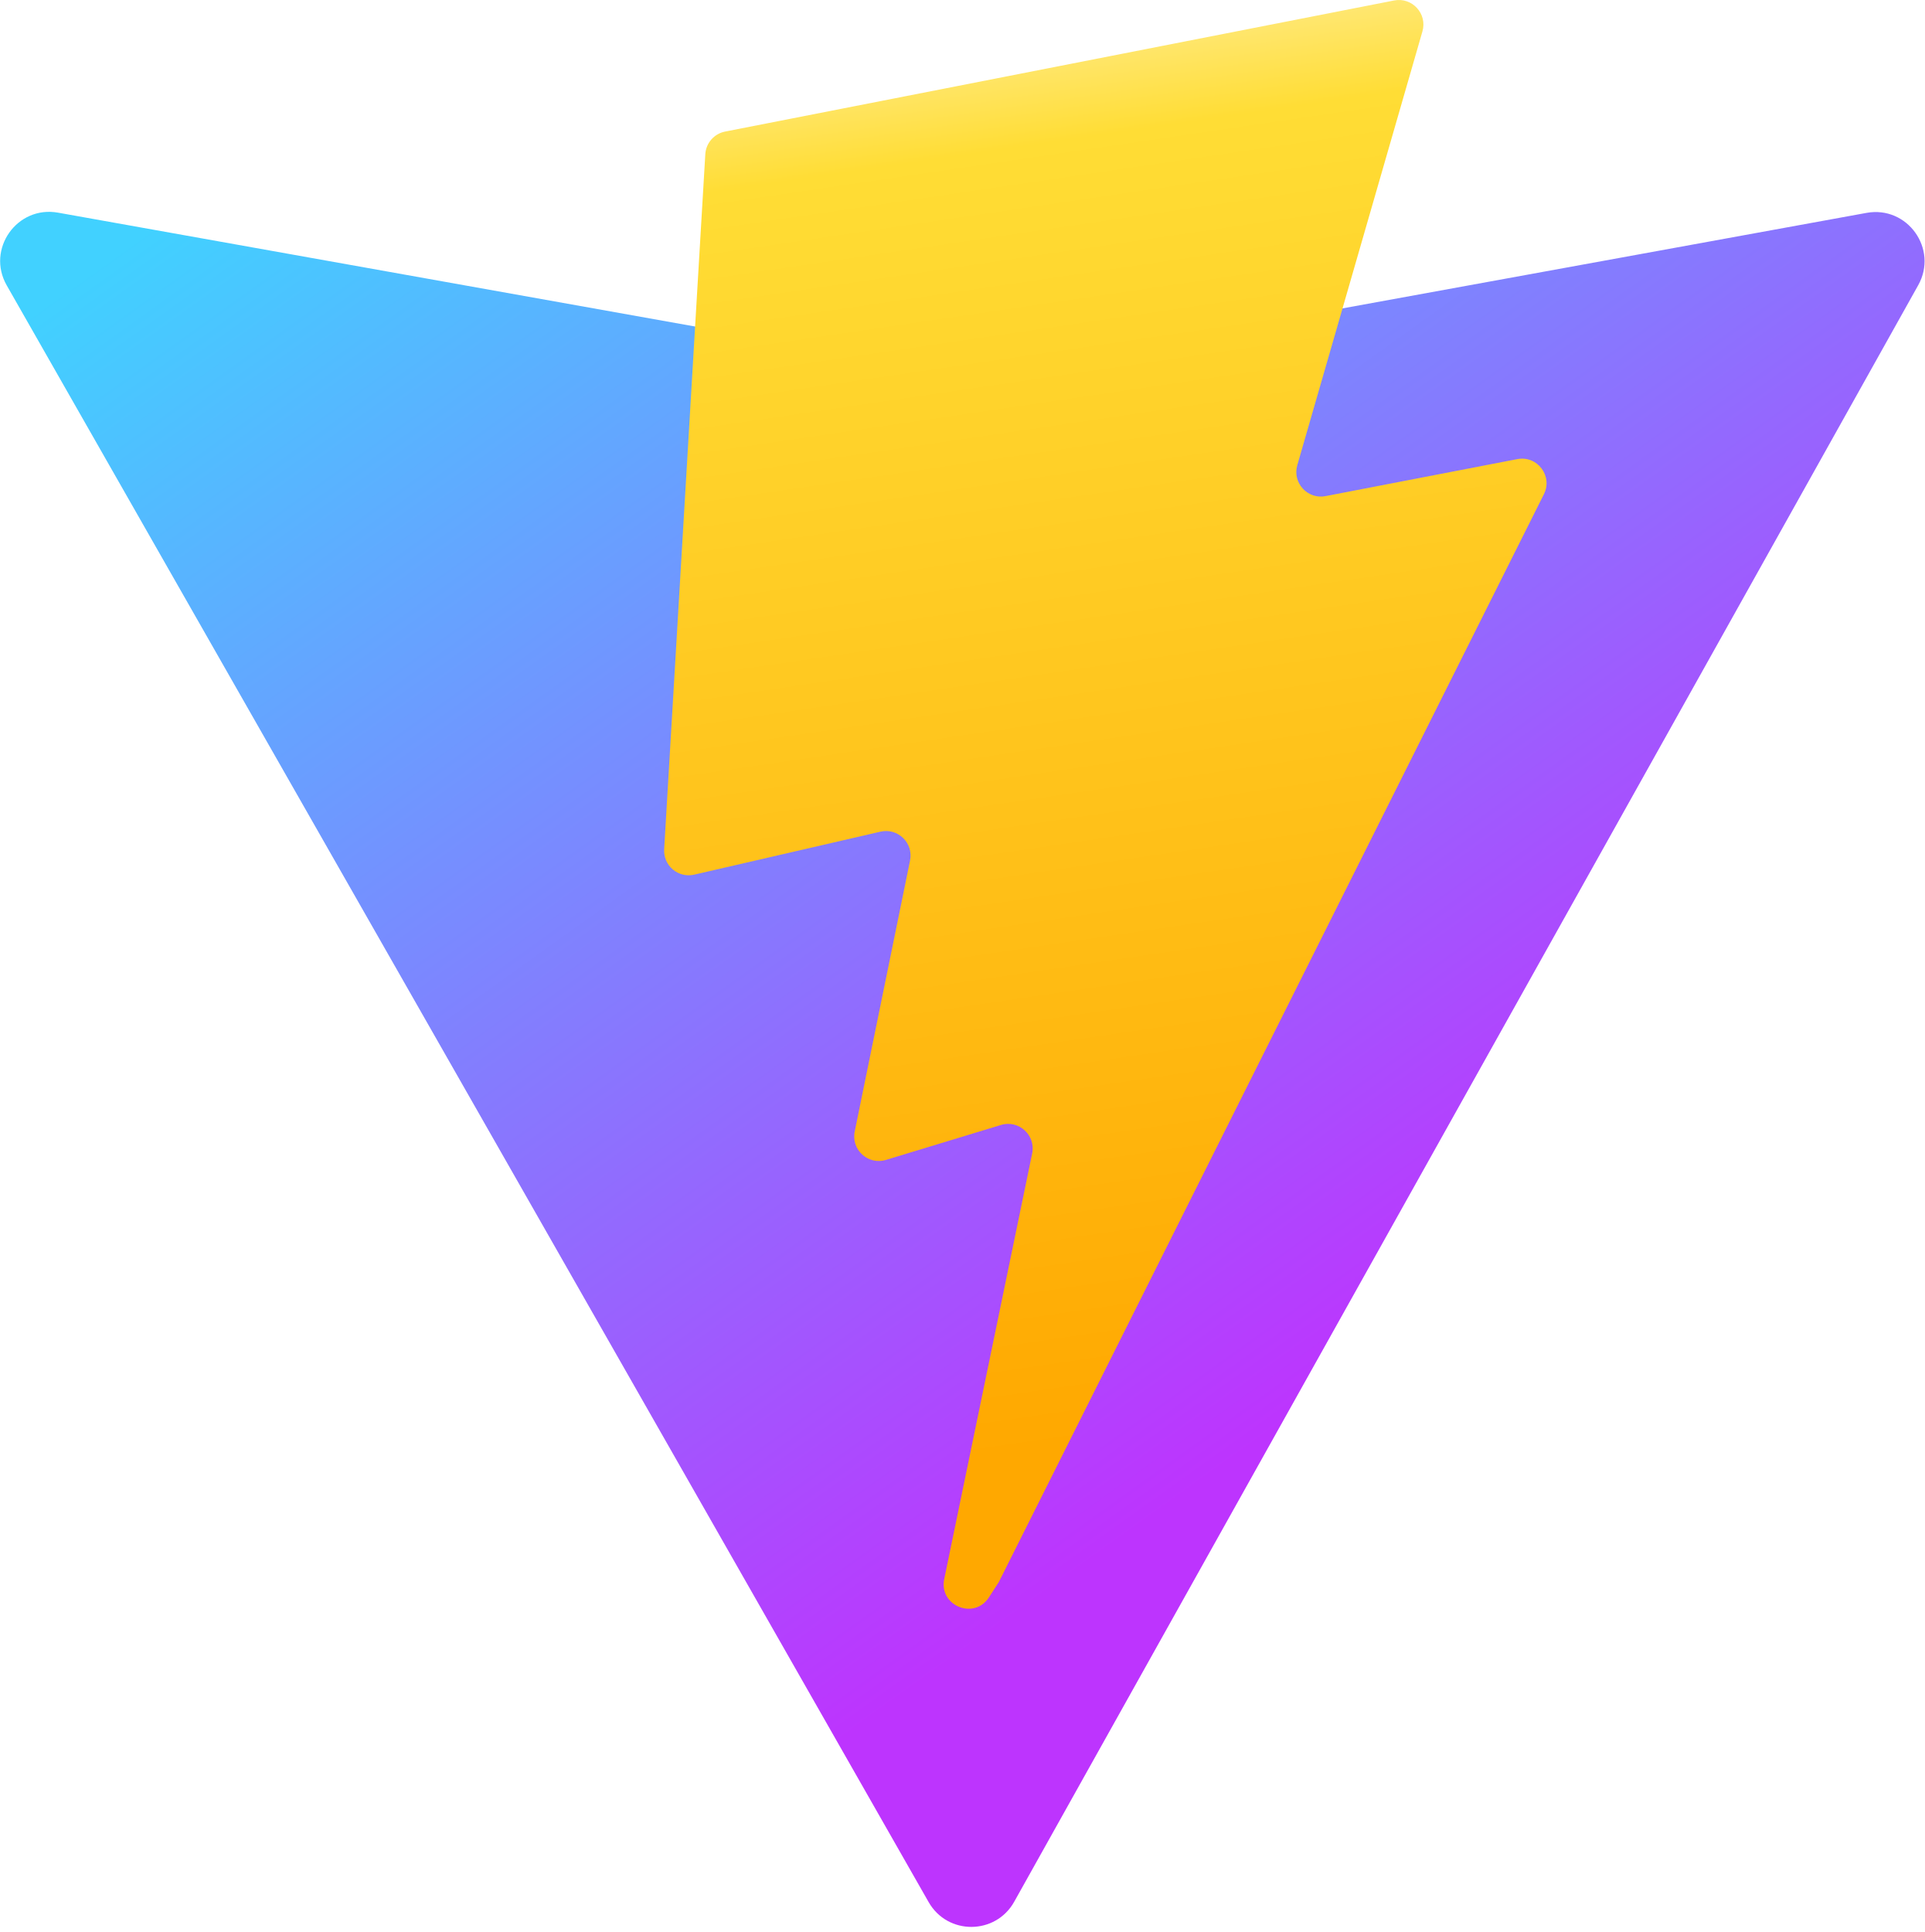
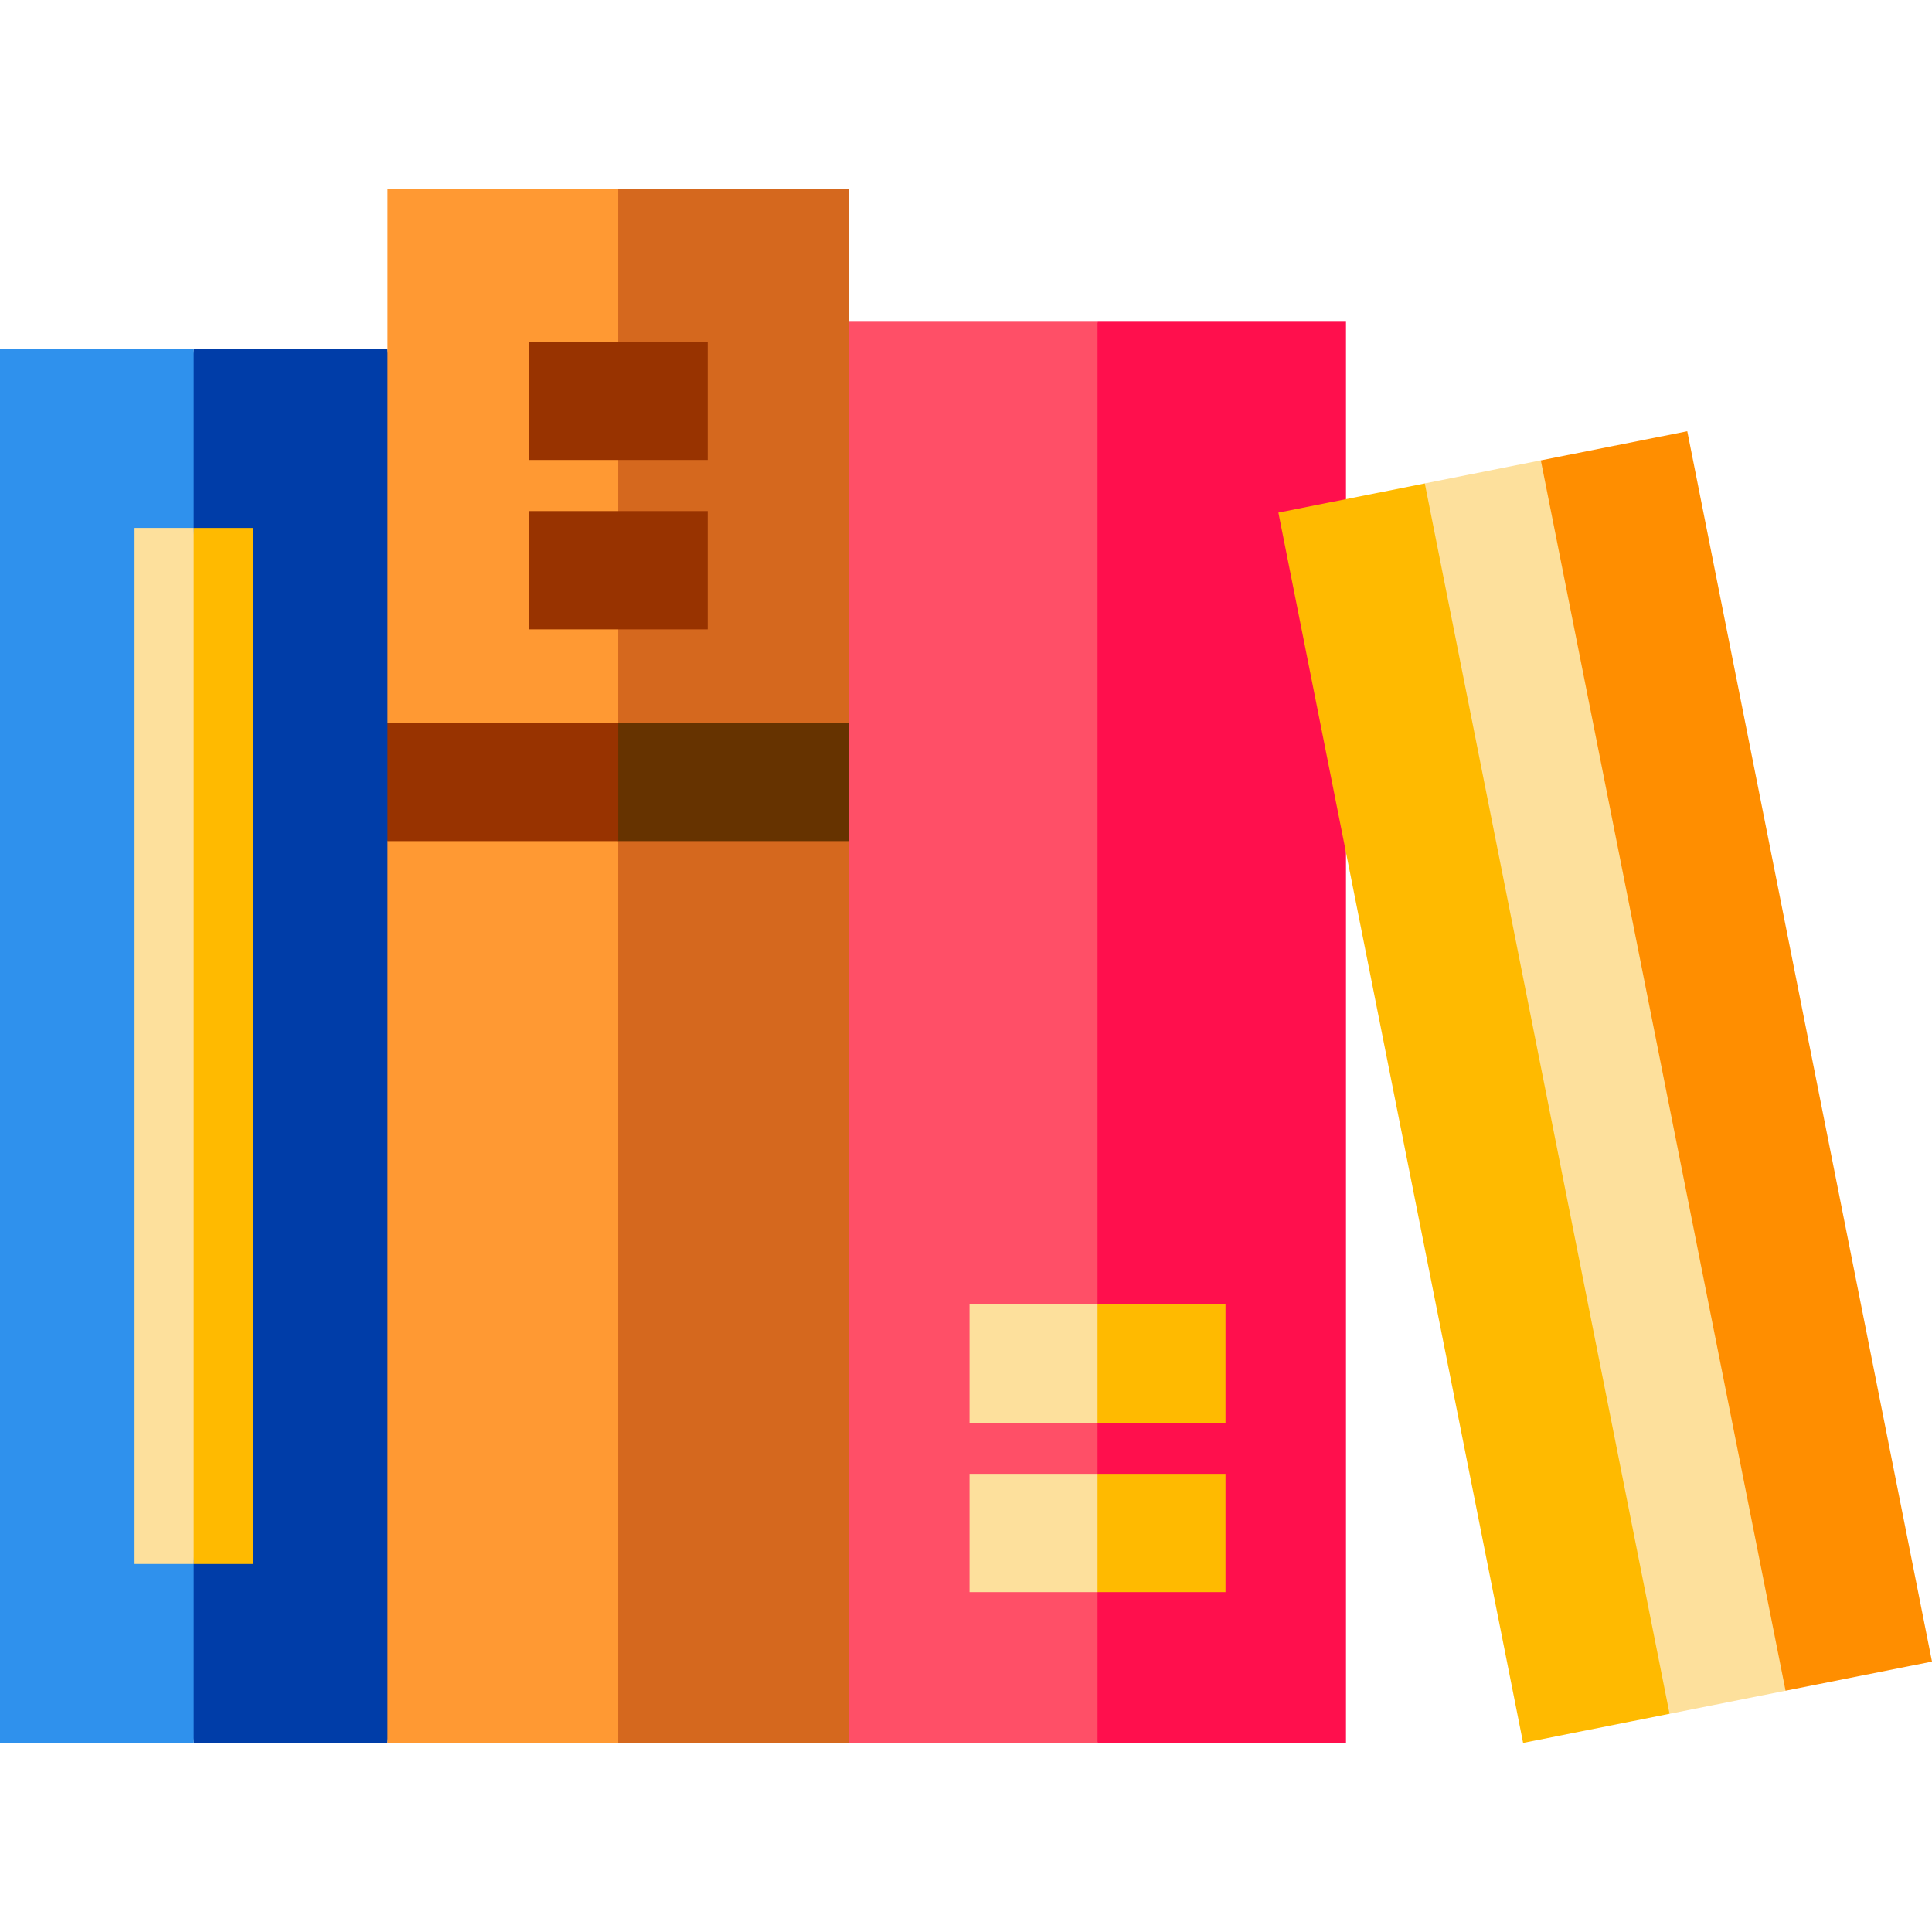
- <svg xmlns="http://www.w3.org/2000/svg" aria-hidden="true" role="img" class="iconify iconify--logos" width="31.88" height="32" preserveAspectRatio="xMidYMid meet" viewBox="0 0 256 257">
-   <defs>
-     <linearGradient id="IconifyId1813088fe1fbc01fb466" x1="-.828%" x2="57.636%" y1="7.652%" y2="78.411%">
-       <stop offset="0%" stop-color="#41D1FF" />
-       <stop offset="100%" stop-color="#BD34FE" />
-     </linearGradient>
-     <linearGradient id="IconifyId1813088fe1fbc01fb467" x1="43.376%" x2="50.316%" y1="2.242%" y2="89.03%">
-       <stop offset="0%" stop-color="#FFEA83" />
-       <stop offset="8.333%" stop-color="#FFDD35" />
-       <stop offset="100%" stop-color="#FFA800" />
-     </linearGradient>
-   </defs>
-   <path fill="url(#IconifyId1813088fe1fbc01fb466)" d="M255.153 37.938L134.897 252.976c-2.483 4.44-8.862 4.466-11.382.048L.875 37.958c-2.746-4.814 1.371-10.646 6.827-9.67l120.385 21.517a6.537 6.537 0 0 0 2.322-.004l117.867-21.483c5.438-.991 9.574 4.796 6.877 9.62Z" />
-   <path fill="url(#IconifyId1813088fe1fbc01fb467)" d="M185.432.063L96.44 17.501a3.268 3.268 0 0 0-2.634 3.014l-5.474 92.456a3.268 3.268 0 0 0 3.997 3.378l24.777-5.718c2.318-.535 4.413 1.507 3.936 3.838l-7.361 36.047c-.495 2.426 1.782 4.5 4.151 3.78l15.304-4.649c2.372-.72 4.652 1.36 4.15 3.788l-11.698 56.621c-.732 3.542 3.979 5.473 5.943 2.437l1.313-2.028l72.516-144.72c1.215-2.423-.88-5.186-3.54-4.672l-25.505 4.922c-2.396.462-4.435-1.77-3.759-4.114l16.646-57.705c.677-2.35-1.37-4.583-3.769-4.113Z" />
+ <svg xmlns="http://www.w3.org/2000/svg" version="1.1" id="Layer_1" viewBox="0 0 512 512" xml:space="preserve">
+   <polygon style="fill:#FF0F4D;" points="356.7,85.27 290.857,85.27 269.959,279.924 290.857,461.892 356.7,461.892 " />
+   <polygon style="fill:#FF4F67;" points="225.014,85.27 204.116,279.924 225.014,461.892 290.857,461.892 290.857,85.27 " />
+   <polygon style="fill:#003DA8;" points="102.68,92.482 51.34,92.482 30.442,277.188 51.34,461.892 102.68,461.892 123.578,277.188   " />
+   <rect y="92.482" style="fill:#2F91ED;" width="51.336" height="369.413" />
+   <polygon style="fill:#D5681E;" points="225.014,50.104 163.846,50.104 142.948,258.09 163.846,461.892 225.014,461.892   225.014,222.901 214.565,207.235 225.014,191.557 " />
+   <polygon style="fill:#FF9933;" points="102.68,50.104 102.68,191.557 113.129,207.235 102.68,222.901 102.68,461.892   163.846,461.892 163.846,50.104 " />
+   <g>
+     <rect x="140.131" y="90.549" style="fill:#983300;" width="47.428" height="31.347" />
+     <rect x="140.131" y="135.438" style="fill:#983300;" width="47.428" height="31.347" />
+   </g>
+   <polygon style="fill:#663300;" points="225.014,191.555 163.846,191.555 142.948,207.229 163.846,222.902 225.014,222.902 " />
+   <rect x="102.682" y="191.56" style="fill:#983300;" width="61.168" height="31.347" />
+   <polygon style="fill:#FFBA00;" points="67.013,139.902 51.34,139.902 40.891,273.581 51.34,414.474 67.013,414.474 " />
+   <rect x="35.662" y="139.9" style="fill:#FDE09C;" width="15.673" height="274.568" />
+   <g>
+     <polygon style="fill:#FFBA00;" points="324.771,345.688 290.857,345.688 269.959,361.362 290.857,377.035 324.771,377.035  " />
+     <polygon style="fill:#FFBA00;" points="324.771,390.582 290.857,390.582 269.959,406.256 290.857,421.929 324.771,421.929  " />
+   </g>
+   <g>
+     <rect x="256.94" y="345.692" style="fill:#FDE09C;" width="33.915" height="31.347" />
+     <rect x="256.94" y="390.581" style="fill:#FDE09C;" width="33.915" height="31.347" />
+   </g>
+   <polygon style="fill:#FF8E00;" points="447.144,114.286 408.337,122.005 395.915,139.902 407.188,297.583 454.828,436.077   473.191,448.058 512,440.338 " />
+   <polygon style="fill:#FFBA00;" points="338.783,135.84 403.639,461.892 442.447,454.173 454.828,436.077 395.915,139.902   377.591,128.121 " />
+   <rect x="259.164" y="272.418" transform="matrix(-0.1951 -0.9808 0.9808 -0.1951 225.8253 761.5127)" style="fill:#FDE09C;" width="332.45" height="31.347" />
</svg>
